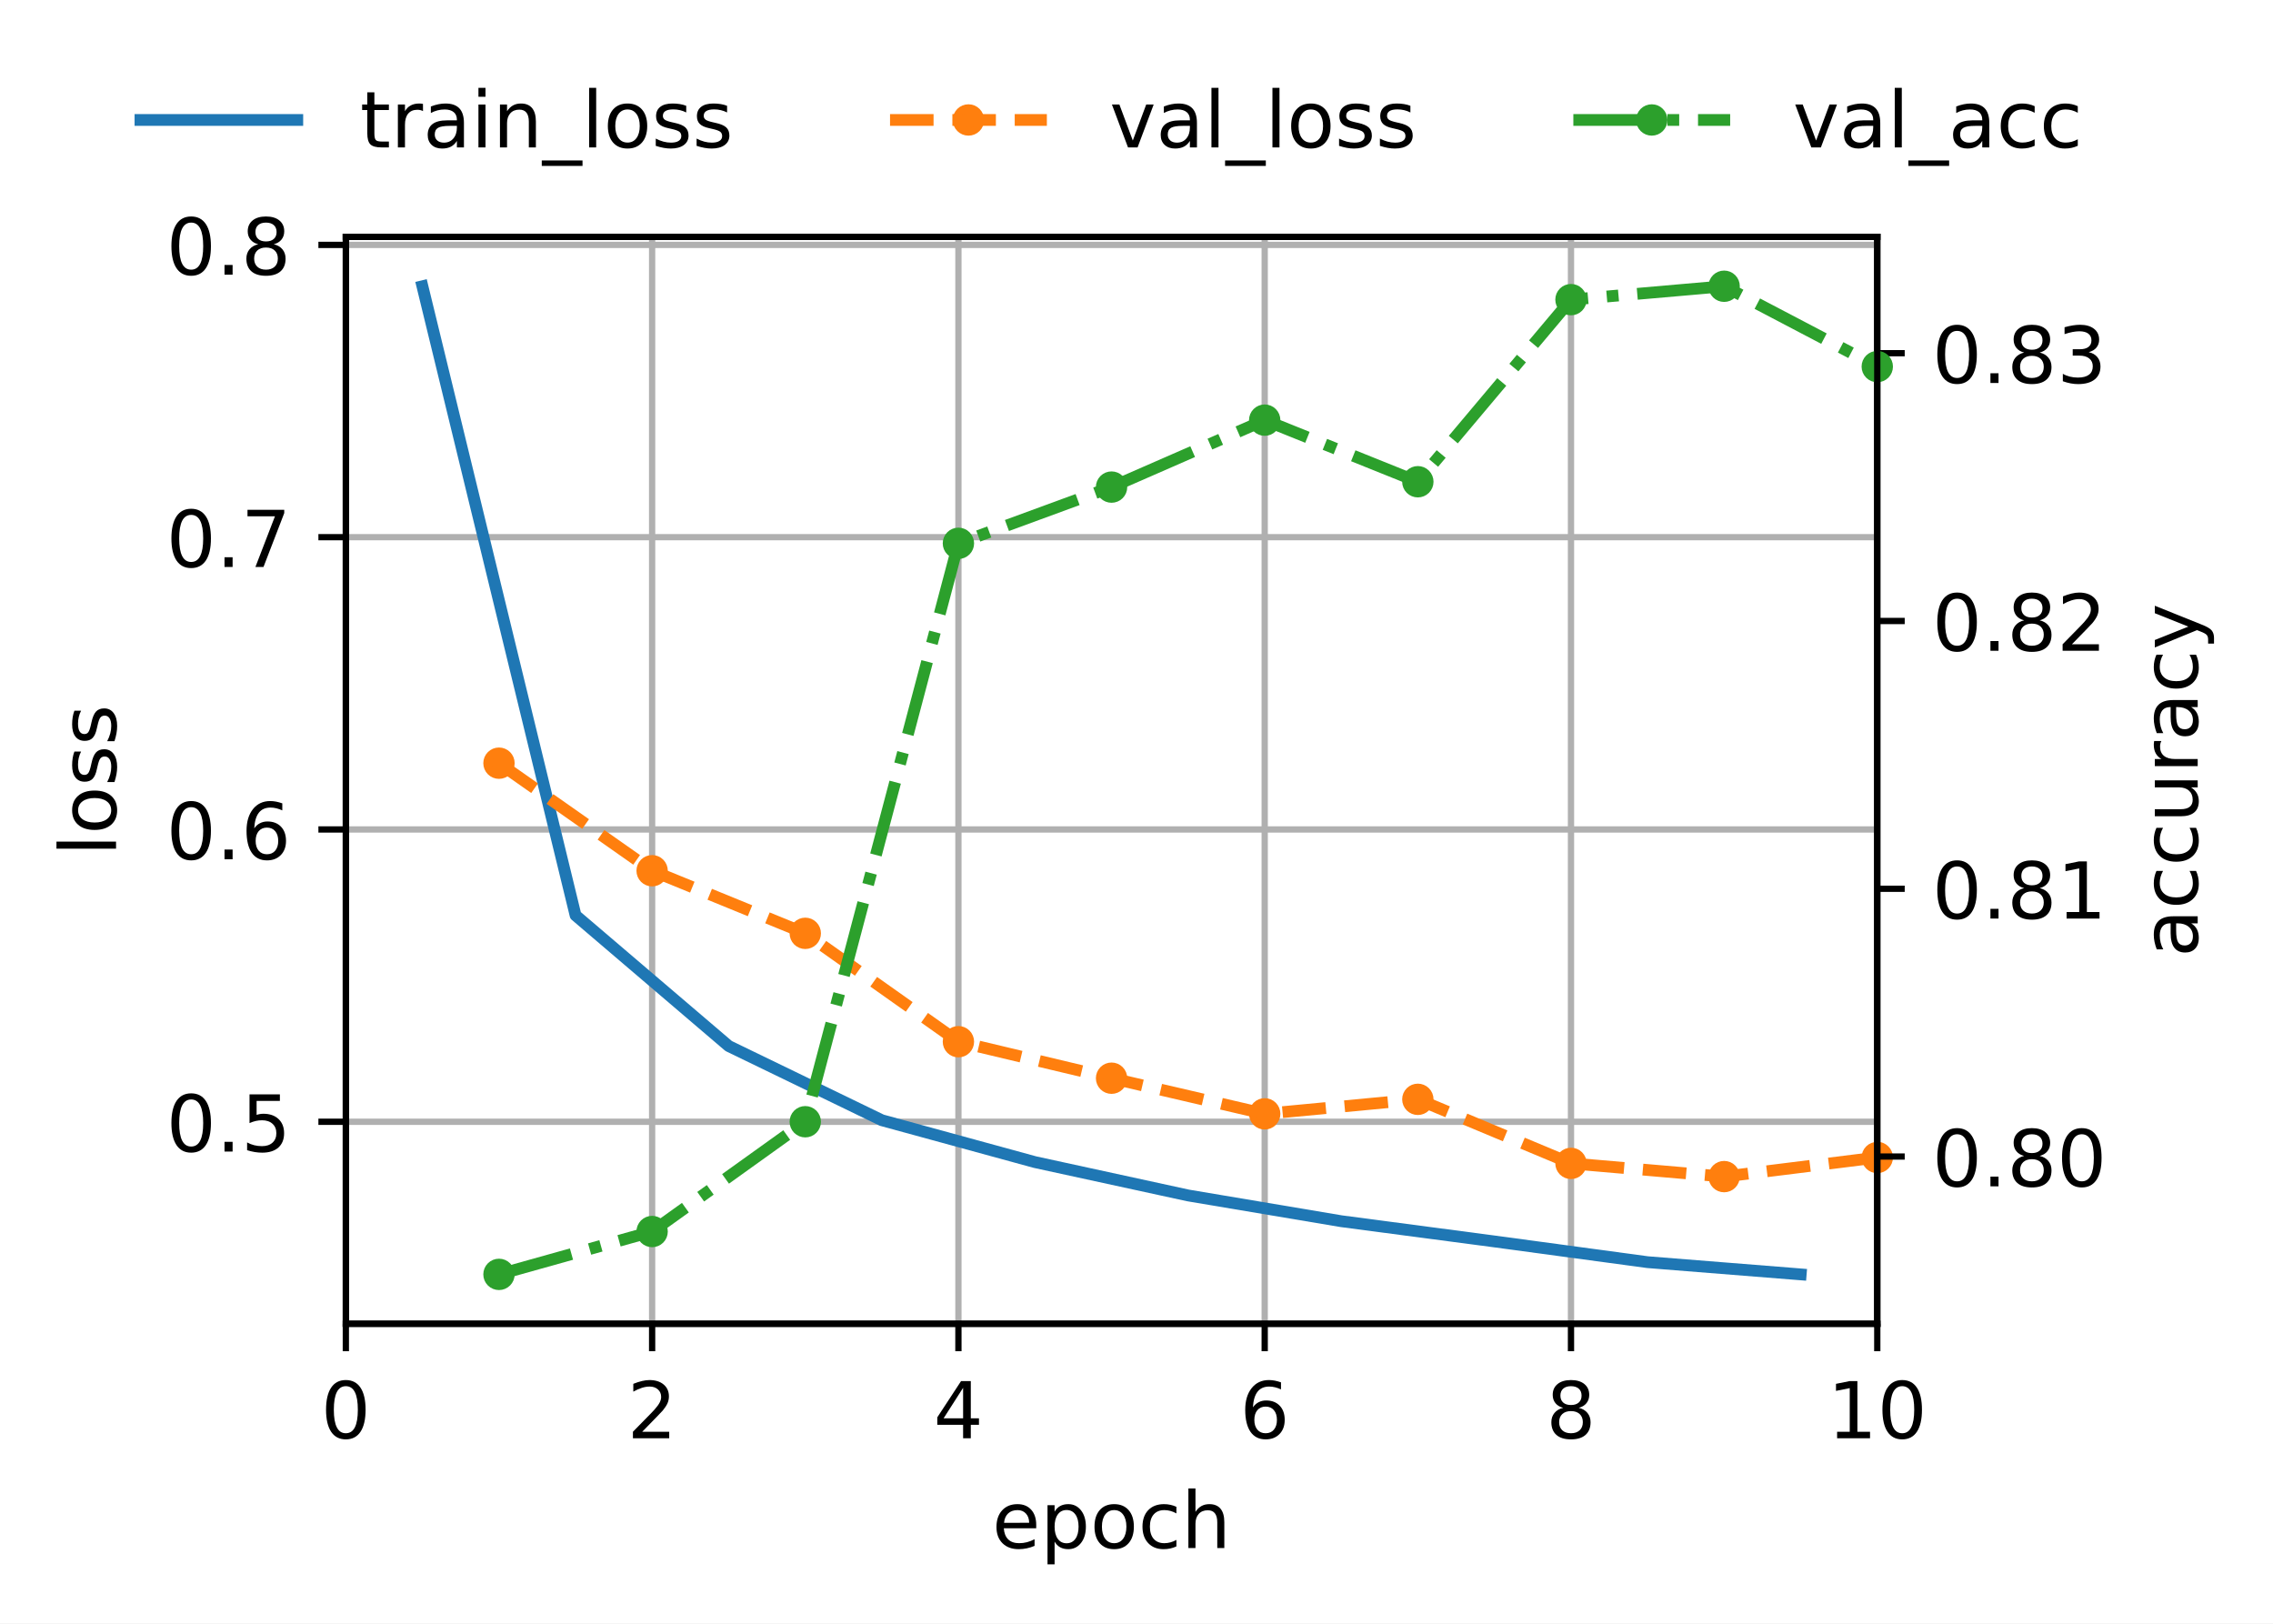
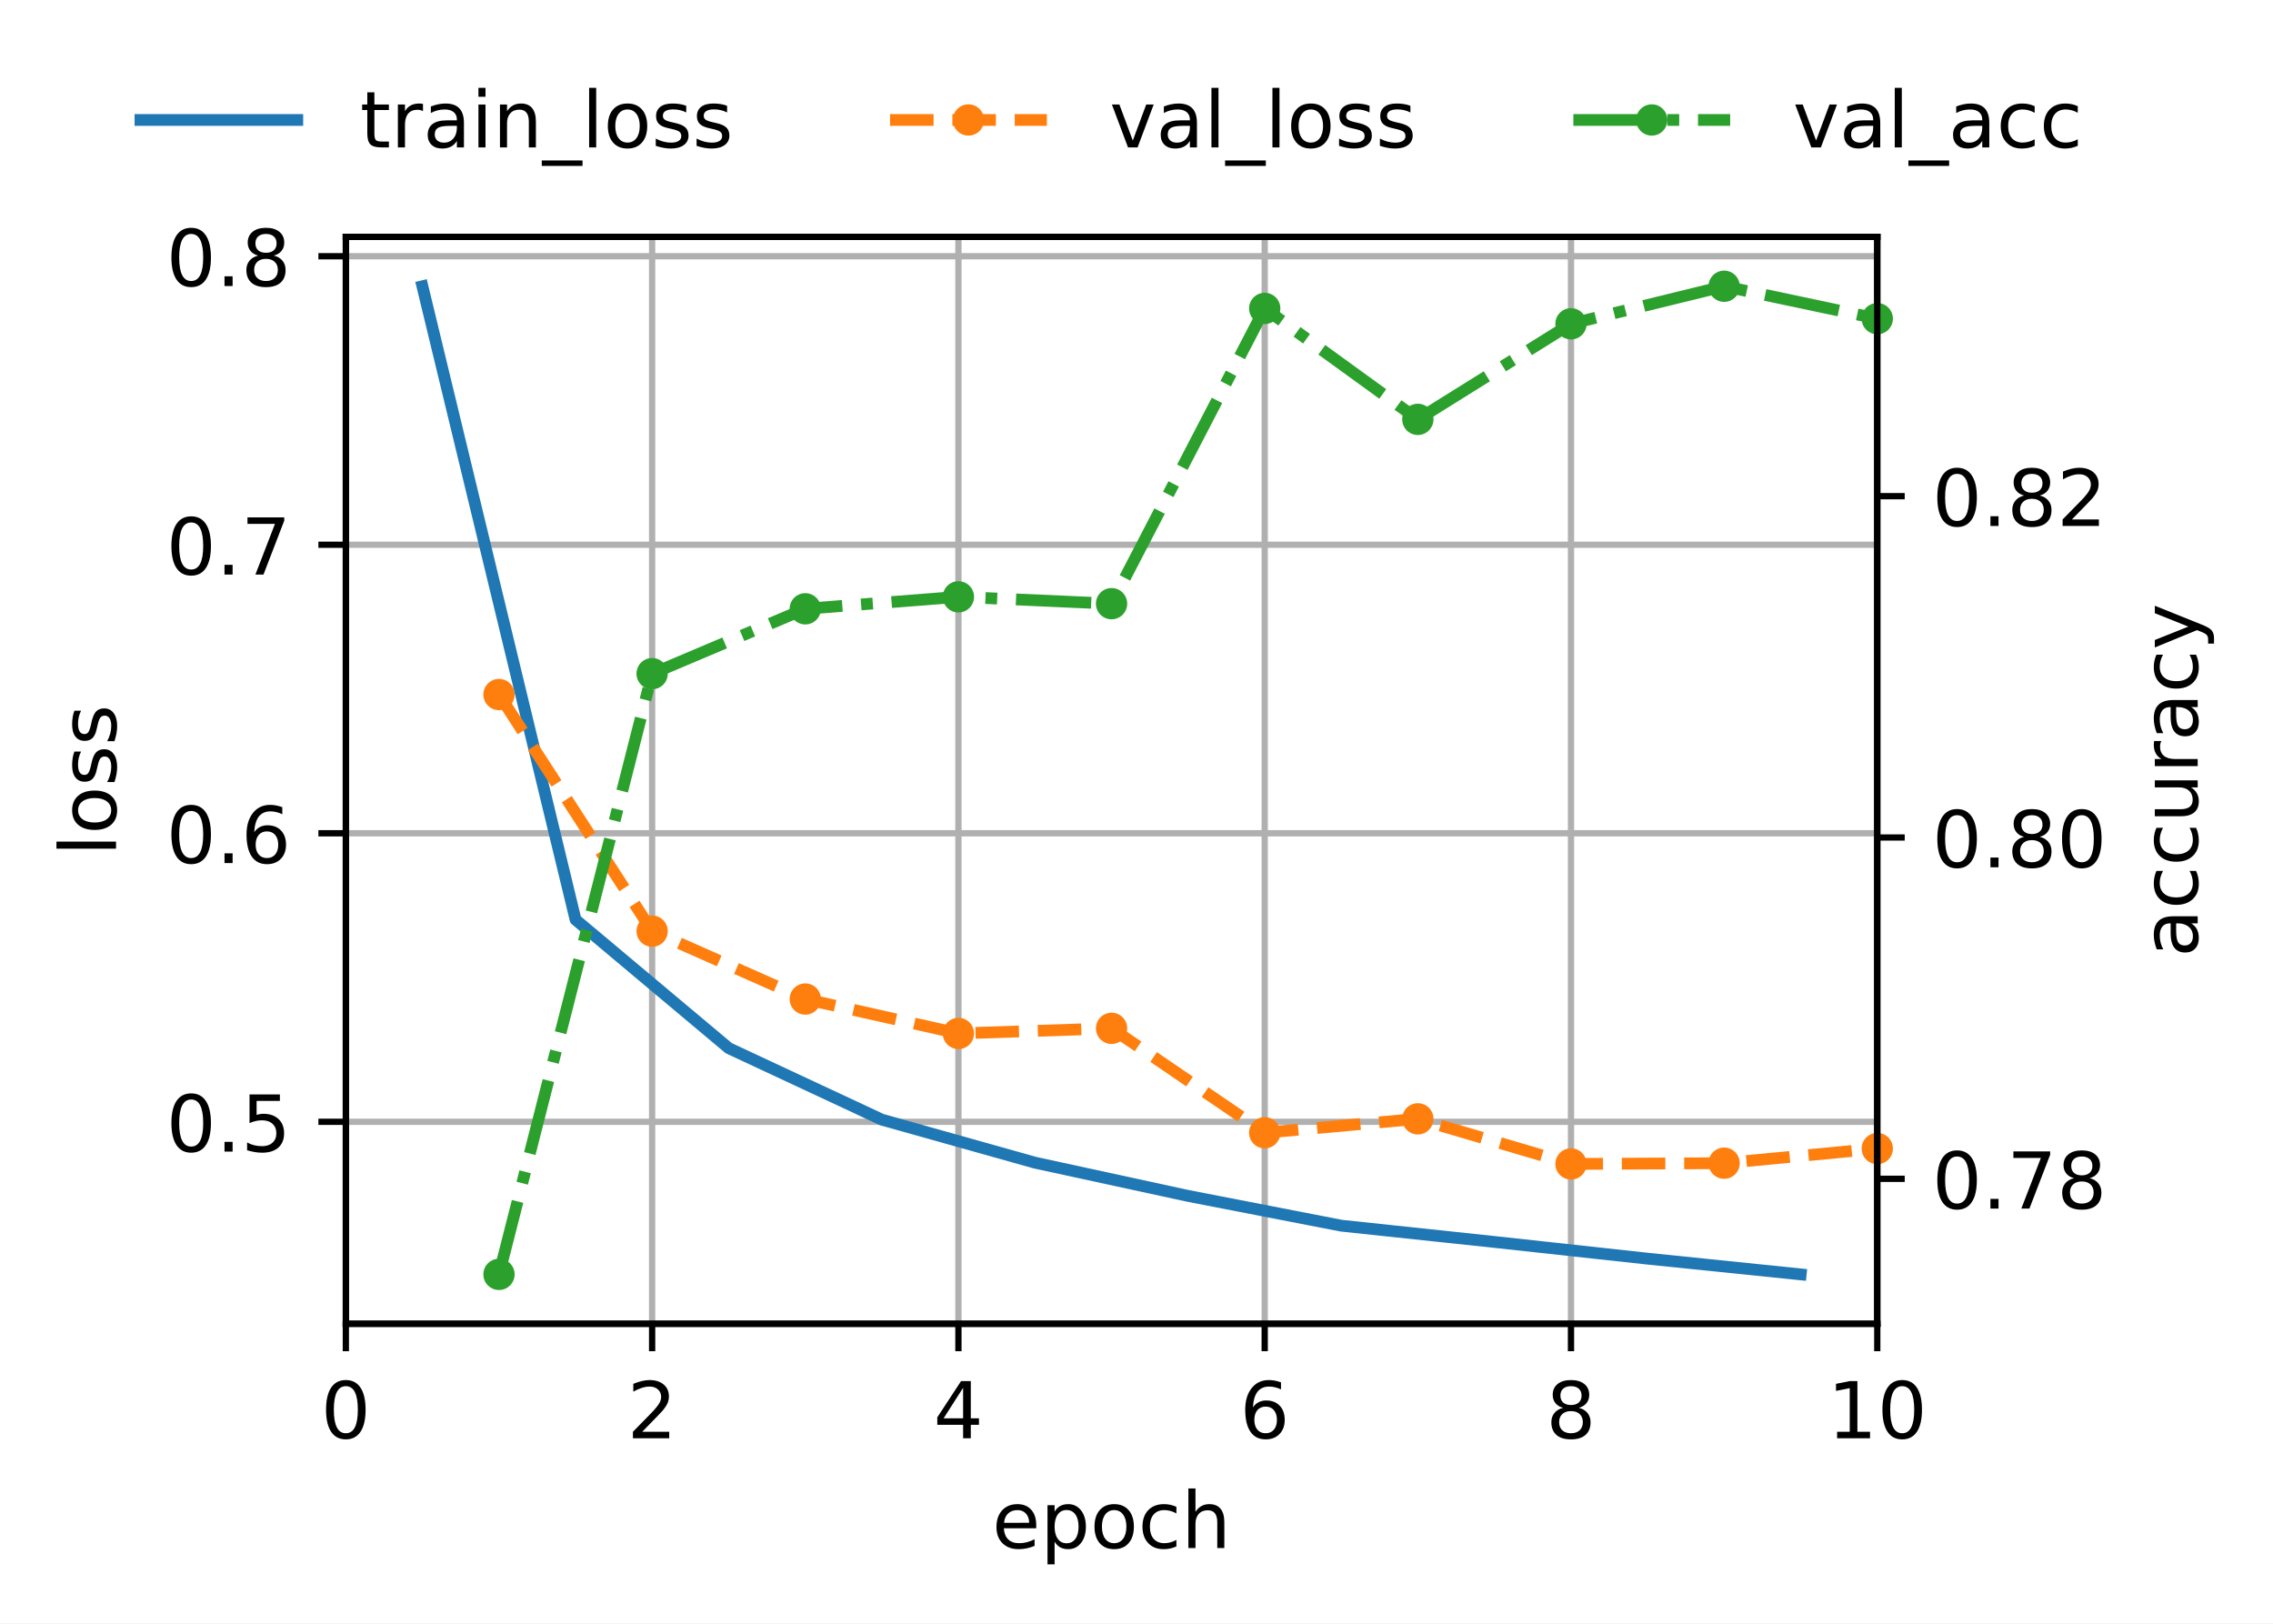
<svg xmlns="http://www.w3.org/2000/svg" xmlns:xlink="http://www.w3.org/1999/xlink" width="289.87pt" height="207.002pt" viewBox="0 0 289.87 207.002" version="1.1">
  <defs>
    <style type="text/css">*{stroke-linejoin: round; stroke-linecap: butt}</style>
  </defs>
  <g id="figure_1">
    <g id="patch_1">
      <path d="M -0 207.002  L 289.87 207.002  L 289.87 -0  L -0 -0  z " style="fill: #ffffff" />
    </g>
    <g id="axes_1">
      <g id="patch_2">
        <path d="M 44.104 168.801  L 239.404 168.801  L 239.404 30.201  L 44.104 30.201  z " style="fill: #ffffff" />
      </g>
      <g id="matplotlib.axis_1">
        <g id="xtick_1">
          <g id="line2d_1">
-             <path d="M 44.104 168.801  L 44.104 30.201  " clip-path="url(#pf3a819cc07)" style="fill: none; stroke: #b0b0b0; stroke-width: 0.8; stroke-linecap: square" />
+             <path d="M 44.104 168.801  L 44.104 30.201  " clip-path="url(#pb8201af1e1)" style="fill: none; stroke: #b0b0b0; stroke-width: 0.8; stroke-linecap: square" />
          </g>
          <g id="line2d_2">
            <defs>
-               <path id="maaee8223ba" d="M 0 0  L 0 3.5  " style="stroke: #000000; stroke-width: 0.8" />
-             </defs>
-             <g>
-               <use xlink:href="#maaee8223ba" x="44.104" y="168.801" style="stroke: #000000; stroke-width: 0.8" />
+               <path id="m9e148cdc08" d="M 0 0  L 0 3.5  " style="stroke: #000000; stroke-width: 0.8" />
+             </defs>
+             <g>
+               <use xlink:href="#m9e148cdc08" x="44.104" y="168.801" style="stroke: #000000; stroke-width: 0.8" />
            </g>
          </g>
          <g id="text_1">
            <g transform="translate(40.92266 183.3984) scale(0.1 -0.1)">
              <defs>
                <path id="DejaVuSans-13" d="M 2034 4250  Q 1547 4250 1301 3770  Q 1056 3291 1056 2328  Q 1056 1369 1301 889  Q 1547 409 2034 409  Q 2525 409 2770 889  Q 3016 1369 3016 2328  Q 3016 3291 2770 3770  Q 2525 4250 2034 4250  z M 2034 4750  Q 2819 4750 3233 4129  Q 3647 3509 3647 2328  Q 3647 1150 3233 529  Q 2819 -91 2034 -91  Q 1250 -91 836 529  Q 422 1150 422 2328  Q 422 3509 836 4129  Q 1250 4750 2034 4750  z " transform="scale(0.015625)" />
              </defs>
              <use xlink:href="#DejaVuSans-13" />
            </g>
          </g>
        </g>
        <g id="xtick_2">
          <g id="line2d_3">
-             <path d="M 83.164 168.801  L 83.164 30.201  " clip-path="url(#pf3a819cc07)" style="fill: none; stroke: #b0b0b0; stroke-width: 0.8; stroke-linecap: square" />
+             <path d="M 83.164 168.801  L 83.164 30.201  " clip-path="url(#pb8201af1e1)" style="fill: none; stroke: #b0b0b0; stroke-width: 0.8; stroke-linecap: square" />
          </g>
          <g id="line2d_4">
            <g>
-               <use xlink:href="#maaee8223ba" x="83.164" y="168.801" style="stroke: #000000; stroke-width: 0.8" />
+               <use xlink:href="#m9e148cdc08" x="83.164" y="168.801" style="stroke: #000000; stroke-width: 0.8" />
            </g>
          </g>
          <g id="text_2">
            <g transform="translate(79.98266 183.3984) scale(0.1 -0.1)">
              <defs>
                <path id="DejaVuSans-15" d="M 1228 531  L 3431 531  L 3431 0  L 469 0  L 469 531  Q 828 903 1448 1529  Q 2069 2156 2228 2338  Q 2531 2678 2651 2914  Q 2772 3150 2772 3378  Q 2772 3750 2511 3984  Q 2250 4219 1831 4219  Q 1534 4219 1204 4116  Q 875 4013 500 3803  L 500 4441  Q 881 4594 1212 4672  Q 1544 4750 1819 4750  Q 2544 4750 2975 4387  Q 3406 4025 3406 3419  Q 3406 3131 3298 2873  Q 3191 2616 2906 2266  Q 2828 2175 2409 1742  Q 1991 1309 1228 531  z " transform="scale(0.015625)" />
              </defs>
              <use xlink:href="#DejaVuSans-15" />
            </g>
          </g>
        </g>
        <g id="xtick_3">
          <g id="line2d_5">
-             <path d="M 122.224 168.801  L 122.224 30.201  " clip-path="url(#pf3a819cc07)" style="fill: none; stroke: #b0b0b0; stroke-width: 0.8; stroke-linecap: square" />
+             <path d="M 122.224 168.801  L 122.224 30.201  " clip-path="url(#pb8201af1e1)" style="fill: none; stroke: #b0b0b0; stroke-width: 0.8; stroke-linecap: square" />
          </g>
          <g id="line2d_6">
            <g>
-               <use xlink:href="#maaee8223ba" x="122.224" y="168.801" style="stroke: #000000; stroke-width: 0.8" />
+               <use xlink:href="#m9e148cdc08" x="122.224" y="168.801" style="stroke: #000000; stroke-width: 0.8" />
            </g>
          </g>
          <g id="text_3">
            <g transform="translate(119.0427 183.3984) scale(0.1 -0.1)">
              <defs>
                <path id="DejaVuSans-17" d="M 2419 4116  L 825 1625  L 2419 1625  L 2419 4116  z M 2253 4666  L 3047 4666  L 3047 1625  L 3713 1625  L 3713 1100  L 3047 1100  L 3047 0  L 2419 0  L 2419 1100  L 313 1100  L 313 1709  L 2253 4666  z " transform="scale(0.015625)" />
              </defs>
              <use xlink:href="#DejaVuSans-17" />
            </g>
          </g>
        </g>
        <g id="xtick_4">
          <g id="line2d_7">
-             <path d="M 161.284 168.801  L 161.284 30.201  " clip-path="url(#pf3a819cc07)" style="fill: none; stroke: #b0b0b0; stroke-width: 0.8; stroke-linecap: square" />
+             <path d="M 161.284 168.801  L 161.284 30.201  " clip-path="url(#pb8201af1e1)" style="fill: none; stroke: #b0b0b0; stroke-width: 0.8; stroke-linecap: square" />
          </g>
          <g id="line2d_8">
            <g>
-               <use xlink:href="#maaee8223ba" x="161.284" y="168.801" style="stroke: #000000; stroke-width: 0.8" />
+               <use xlink:href="#m9e148cdc08" x="161.284" y="168.801" style="stroke: #000000; stroke-width: 0.8" />
            </g>
          </g>
          <g id="text_4">
            <g transform="translate(158.1027 183.3984) scale(0.1 -0.1)">
              <defs>
                <path id="DejaVuSans-19" d="M 2113 2584  Q 1688 2584 1439 2293  Q 1191 2003 1191 1497  Q 1191 994 1439 701  Q 1688 409 2113 409  Q 2538 409 2786 701  Q 3034 994 3034 1497  Q 3034 2003 2786 2293  Q 2538 2584 2113 2584  z M 3366 4563  L 3366 3988  Q 3128 4100 2886 4159  Q 2644 4219 2406 4219  Q 1781 4219 1451 3797  Q 1122 3375 1075 2522  Q 1259 2794 1537 2939  Q 1816 3084 2150 3084  Q 2853 3084 3261 2657  Q 3669 2231 3669 1497  Q 3669 778 3244 343  Q 2819 -91 2113 -91  Q 1303 -91 875 529  Q 447 1150 447 2328  Q 447 3434 972 4092  Q 1497 4750 2381 4750  Q 2619 4750 2861 4703  Q 3103 4656 3366 4563  z " transform="scale(0.015625)" />
              </defs>
              <use xlink:href="#DejaVuSans-19" />
            </g>
          </g>
        </g>
        <g id="xtick_5">
          <g id="line2d_9">
-             <path d="M 200.344 168.801  L 200.344 30.201  " clip-path="url(#pf3a819cc07)" style="fill: none; stroke: #b0b0b0; stroke-width: 0.8; stroke-linecap: square" />
+             <path d="M 200.344 168.801  L 200.344 30.201  " clip-path="url(#pb8201af1e1)" style="fill: none; stroke: #b0b0b0; stroke-width: 0.8; stroke-linecap: square" />
          </g>
          <g id="line2d_10">
            <g>
-               <use xlink:href="#maaee8223ba" x="200.344" y="168.801" style="stroke: #000000; stroke-width: 0.8" />
+               <use xlink:href="#m9e148cdc08" x="200.344" y="168.801" style="stroke: #000000; stroke-width: 0.8" />
            </g>
          </g>
          <g id="text_5">
            <g transform="translate(197.1627 183.3984) scale(0.1 -0.1)">
              <defs>
                <path id="DejaVuSans-1b" d="M 2034 2216  Q 1584 2216 1326 1975  Q 1069 1734 1069 1313  Q 1069 891 1326 650  Q 1584 409 2034 409  Q 2484 409 2743 651  Q 3003 894 3003 1313  Q 3003 1734 2745 1975  Q 2488 2216 2034 2216  z M 1403 2484  Q 997 2584 770 2862  Q 544 3141 544 3541  Q 544 4100 942 4425  Q 1341 4750 2034 4750  Q 2731 4750 3128 4425  Q 3525 4100 3525 3541  Q 3525 3141 3298 2862  Q 3072 2584 2669 2484  Q 3125 2378 3379 2068  Q 3634 1759 3634 1313  Q 3634 634 3220 271  Q 2806 -91 2034 -91  Q 1263 -91 848 271  Q 434 634 434 1313  Q 434 1759 690 2068  Q 947 2378 1403 2484  z M 1172 3481  Q 1172 3119 1398 2916  Q 1625 2713 2034 2713  Q 2441 2713 2670 2916  Q 2900 3119 2900 3481  Q 2900 3844 2670 4047  Q 2441 4250 2034 4250  Q 1625 4250 1398 4047  Q 1172 3844 1172 3481  z " transform="scale(0.015625)" />
              </defs>
              <use xlink:href="#DejaVuSans-1b" />
            </g>
          </g>
        </g>
        <g id="xtick_6">
          <g id="line2d_11">
-             <path d="M 239.404 168.801  L 239.404 30.201  " clip-path="url(#pf3a819cc07)" style="fill: none; stroke: #b0b0b0; stroke-width: 0.8; stroke-linecap: square" />
+             <path d="M 239.404 168.801  L 239.404 30.201  " clip-path="url(#pb8201af1e1)" style="fill: none; stroke: #b0b0b0; stroke-width: 0.8; stroke-linecap: square" />
          </g>
          <g id="line2d_12">
            <g>
-               <use xlink:href="#maaee8223ba" x="239.404" y="168.801" style="stroke: #000000; stroke-width: 0.8" />
+               <use xlink:href="#m9e148cdc08" x="239.404" y="168.801" style="stroke: #000000; stroke-width: 0.8" />
            </g>
          </g>
          <g id="text_6">
            <g transform="translate(233.0414 183.3984) scale(0.1 -0.1)">
              <defs>
                <path id="DejaVuSans-14" d="M 794 531  L 1825 531  L 1825 4091  L 703 3866  L 703 4441  L 1819 4666  L 2450 4666  L 2450 531  L 3481 531  L 3481 0  L 794 0  L 794 531  z " transform="scale(0.015625)" />
              </defs>
              <use xlink:href="#DejaVuSans-14" />
              <use xlink:href="#DejaVuSans-13" transform="translate(63.625 0)" />
            </g>
          </g>
        </g>
        <g id="text_7">
          <g transform="translate(126.5258 197.3992) scale(0.1 -0.1)">
            <defs>
              <path id="DejaVuSans-48" d="M 3597 1894  L 3597 1613  L 953 1613  Q 991 1019 1311 708  Q 1631 397 2203 397  Q 2534 397 2845 478  Q 3156 559 3463 722  L 3463 178  Q 3153 47 2828 -22  Q 2503 -91 2169 -91  Q 1331 -91 842 396  Q 353 884 353 1716  Q 353 2575 817 3079  Q 1281 3584 2069 3584  Q 2775 3584 3186 3129  Q 3597 2675 3597 1894  z M 3022 2063  Q 3016 2534 2758 2815  Q 2500 3097 2075 3097  Q 1594 3097 1305 2825  Q 1016 2553 972 2059  L 3022 2063  z " transform="scale(0.015625)" />
              <path id="DejaVuSans-53" d="M 1159 525  L 1159 -1331  L 581 -1331  L 581 3500  L 1159 3500  L 1159 2969  Q 1341 3281 1617 3432  Q 1894 3584 2278 3584  Q 2916 3584 3314 3078  Q 3713 2572 3713 1747  Q 3713 922 3314 415  Q 2916 -91 2278 -91  Q 1894 -91 1617 61  Q 1341 213 1159 525  z M 3116 1747  Q 3116 2381 2855 2742  Q 2594 3103 2138 3103  Q 1681 3103 1420 2742  Q 1159 2381 1159 1747  Q 1159 1113 1420 752  Q 1681 391 2138 391  Q 2594 391 2855 752  Q 3116 1113 3116 1747  z " transform="scale(0.015625)" />
              <path id="DejaVuSans-52" d="M 1959 3097  Q 1497 3097 1228 2736  Q 959 2375 959 1747  Q 959 1119 1226 758  Q 1494 397 1959 397  Q 2419 397 2687 759  Q 2956 1122 2956 1747  Q 2956 2369 2687 2733  Q 2419 3097 1959 3097  z M 1959 3584  Q 2709 3584 3137 3096  Q 3566 2609 3566 1747  Q 3566 888 3137 398  Q 2709 -91 1959 -91  Q 1206 -91 779 398  Q 353 888 353 1747  Q 353 2609 779 3096  Q 1206 3584 1959 3584  z " transform="scale(0.015625)" />
              <path id="DejaVuSans-46" d="M 3122 3366  L 3122 2828  Q 2878 2963 2633 3030  Q 2388 3097 2138 3097  Q 1578 3097 1268 2742  Q 959 2388 959 1747  Q 959 1106 1268 751  Q 1578 397 2138 397  Q 2388 397 2633 464  Q 2878 531 3122 666  L 3122 134  Q 2881 22 2623 -34  Q 2366 -91 2075 -91  Q 1284 -91 818 406  Q 353 903 353 1747  Q 353 2603 823 3093  Q 1294 3584 2113 3584  Q 2378 3584 2631 3529  Q 2884 3475 3122 3366  z " transform="scale(0.015625)" />
              <path id="DejaVuSans-4b" d="M 3513 2113  L 3513 0  L 2938 0  L 2938 2094  Q 2938 2591 2744 2837  Q 2550 3084 2163 3084  Q 1697 3084 1428 2787  Q 1159 2491 1159 1978  L 1159 0  L 581 0  L 581 4863  L 1159 4863  L 1159 2956  Q 1366 3272 1645 3428  Q 1925 3584 2291 3584  Q 2894 3584 3203 3211  Q 3513 2838 3513 2113  z " transform="scale(0.015625)" />
            </defs>
            <use xlink:href="#DejaVuSans-48" />
            <use xlink:href="#DejaVuSans-53" transform="translate(61.53125 0)" />
            <use xlink:href="#DejaVuSans-52" transform="translate(125.0156 0)" />
            <use xlink:href="#DejaVuSans-46" transform="translate(186.2031 0)" />
            <use xlink:href="#DejaVuSans-4b" transform="translate(241.1875 0)" />
          </g>
        </g>
      </g>
      <g id="matplotlib.axis_2">
        <g id="ytick_1">
          <g id="line2d_13">
-             <path d="M 44.104 143.04  L 239.404 143.04  " clip-path="url(#pf3a819cc07)" style="fill: none; stroke: #b0b0b0; stroke-width: 0.8; stroke-linecap: square" />
+             <path d="M 44.104 143.044  L 239.404 143.044  " clip-path="url(#pb8201af1e1)" style="fill: none; stroke: #b0b0b0; stroke-width: 0.8; stroke-linecap: square" />
          </g>
          <g id="line2d_14">
            <defs>
-               <path id="mc13f4d7df1" d="M 0 0  L -3.5 0  " style="stroke: #000000; stroke-width: 0.8" />
-             </defs>
-             <g>
-               <use xlink:href="#mc13f4d7df1" x="44.104" y="143.04" style="stroke: #000000; stroke-width: 0.8" />
+               <path id="me7943e1c76" d="M 0 0  L -3.5 0  " style="stroke: #000000; stroke-width: 0.8" />
+             </defs>
+             <g>
+               <use xlink:href="#me7943e1c76" x="44.104" y="143.044" style="stroke: #000000; stroke-width: 0.8" />
            </g>
          </g>
          <g id="text_8">
-             <g transform="translate(21.20078 146.8393) scale(0.1 -0.1)">
+             <g transform="translate(21.20078 146.8432) scale(0.1 -0.1)">
              <defs>
                <path id="DejaVuSans-11" d="M 684 794  L 1344 794  L 1344 0  L 684 0  L 684 794  z " transform="scale(0.015625)" />
                <path id="DejaVuSans-18" d="M 691 4666  L 3169 4666  L 3169 4134  L 1269 4134  L 1269 2991  Q 1406 3038 1543 3061  Q 1681 3084 1819 3084  Q 2600 3084 3056 2656  Q 3513 2228 3513 1497  Q 3513 744 3044 326  Q 2575 -91 1722 -91  Q 1428 -91 1123 -41  Q 819 9 494 109  L 494 744  Q 775 591 1075 516  Q 1375 441 1709 441  Q 2250 441 2565 725  Q 2881 1009 2881 1497  Q 2881 1984 2565 2268  Q 2250 2553 1709 2553  Q 1456 2553 1204 2497  Q 953 2441 691 2322  L 691 4666  z " transform="scale(0.015625)" />
              </defs>
              <use xlink:href="#DejaVuSans-13" />
              <use xlink:href="#DejaVuSans-11" transform="translate(63.625 0)" />
              <use xlink:href="#DejaVuSans-18" transform="translate(95.40625 0)" />
            </g>
          </g>
        </g>
        <g id="ytick_2">
          <g id="line2d_15">
-             <path d="M 44.104 105.769  L 239.404 105.769  " clip-path="url(#pf3a819cc07)" style="fill: none; stroke: #b0b0b0; stroke-width: 0.8; stroke-linecap: square" />
+             <path d="M 44.104 106.254  L 239.404 106.254  " clip-path="url(#pb8201af1e1)" style="fill: none; stroke: #b0b0b0; stroke-width: 0.8; stroke-linecap: square" />
          </g>
          <g id="line2d_16">
            <g>
-               <use xlink:href="#mc13f4d7df1" x="44.104" y="105.769" style="stroke: #000000; stroke-width: 0.8" />
+               <use xlink:href="#me7943e1c76" x="44.104" y="106.254" style="stroke: #000000; stroke-width: 0.8" />
            </g>
          </g>
          <g id="text_9">
-             <g transform="translate(21.20078 109.5681) scale(0.1 -0.1)">
+             <g transform="translate(21.20078 110.0527) scale(0.1 -0.1)">
              <use xlink:href="#DejaVuSans-13" />
              <use xlink:href="#DejaVuSans-11" transform="translate(63.625 0)" />
              <use xlink:href="#DejaVuSans-19" transform="translate(95.40625 0)" />
            </g>
          </g>
        </g>
        <g id="ytick_3">
          <g id="line2d_17">
-             <path d="M 44.104 68.498  L 239.404 68.498  " clip-path="url(#pf3a819cc07)" style="fill: none; stroke: #b0b0b0; stroke-width: 0.8; stroke-linecap: square" />
+             <path d="M 44.104 69.463  L 239.404 69.463  " clip-path="url(#pb8201af1e1)" style="fill: none; stroke: #b0b0b0; stroke-width: 0.8; stroke-linecap: square" />
          </g>
          <g id="line2d_18">
            <g>
-               <use xlink:href="#mc13f4d7df1" x="44.104" y="68.498" style="stroke: #000000; stroke-width: 0.8" />
+               <use xlink:href="#me7943e1c76" x="44.104" y="69.463" style="stroke: #000000; stroke-width: 0.8" />
            </g>
          </g>
          <g id="text_10">
-             <g transform="translate(21.20078 72.29691) scale(0.1 -0.1)">
+             <g transform="translate(21.20078 73.26229) scale(0.1 -0.1)">
              <defs>
                <path id="DejaVuSans-1a" d="M 525 4666  L 3525 4666  L 3525 4397  L 1831 0  L 1172 0  L 2766 4134  L 525 4134  L 525 4666  z " transform="scale(0.015625)" />
              </defs>
              <use xlink:href="#DejaVuSans-13" />
              <use xlink:href="#DejaVuSans-11" transform="translate(63.625 0)" />
              <use xlink:href="#DejaVuSans-1a" transform="translate(95.40625 0)" />
            </g>
          </g>
        </g>
        <g id="ytick_4">
          <g id="line2d_19">
-             <path d="M 44.104 31.227  L 239.404 31.227  " clip-path="url(#pf3a819cc07)" style="fill: none; stroke: #b0b0b0; stroke-width: 0.8; stroke-linecap: square" />
+             <path d="M 44.104 32.673  L 239.404 32.673  " clip-path="url(#pb8201af1e1)" style="fill: none; stroke: #b0b0b0; stroke-width: 0.8; stroke-linecap: square" />
          </g>
          <g id="line2d_20">
            <g>
-               <use xlink:href="#mc13f4d7df1" x="44.104" y="31.227" style="stroke: #000000; stroke-width: 0.8" />
+               <use xlink:href="#me7943e1c76" x="44.104" y="32.673" style="stroke: #000000; stroke-width: 0.8" />
            </g>
          </g>
          <g id="text_11">
-             <g transform="translate(21.20078 35.02571) scale(0.1 -0.1)">
+             <g transform="translate(21.20078 36.47185) scale(0.1 -0.1)">
              <use xlink:href="#DejaVuSans-13" />
              <use xlink:href="#DejaVuSans-11" transform="translate(63.625 0)" />
              <use xlink:href="#DejaVuSans-1b" transform="translate(95.40625 0)" />
            </g>
          </g>
        </g>
        <g id="text_12">
          <g transform="translate(14.79844 109.1586) rotate(-90) scale(0.1 -0.1)">
            <defs>
              <path id="DejaVuSans-4f" d="M 603 4863  L 1178 4863  L 1178 0  L 603 0  L 603 4863  z " transform="scale(0.015625)" />
              <path id="DejaVuSans-56" d="M 2834 3397  L 2834 2853  Q 2591 2978 2328 3040  Q 2066 3103 1784 3103  Q 1356 3103 1142 2972  Q 928 2841 928 2578  Q 928 2378 1081 2264  Q 1234 2150 1697 2047  L 1894 2003  Q 2506 1872 2764 1633  Q 3022 1394 3022 966  Q 3022 478 2636 193  Q 2250 -91 1575 -91  Q 1294 -91 989 -36  Q 684 19 347 128  L 347 722  Q 666 556 975 473  Q 1284 391 1588 391  Q 1994 391 2212 530  Q 2431 669 2431 922  Q 2431 1156 2273 1281  Q 2116 1406 1581 1522  L 1381 1569  Q 847 1681 609 1914  Q 372 2147 372 2553  Q 372 3047 722 3315  Q 1072 3584 1716 3584  Q 2034 3584 2315 3537  Q 2597 3491 2834 3397  z " transform="scale(0.015625)" />
            </defs>
            <use xlink:href="#DejaVuSans-4f" />
            <use xlink:href="#DejaVuSans-52" transform="translate(27.78125 0)" />
            <use xlink:href="#DejaVuSans-56" transform="translate(88.96875 0)" />
            <use xlink:href="#DejaVuSans-56" transform="translate(141.0625 0)" />
          </g>
        </g>
      </g>
      <g id="line2d_21">
-         <path d="M 53.869 36.501  L 73.399 116.72  L 92.929 133.386  L 112.459 142.845  L 131.989 148.187  L 151.519 152.437  L 171.049 155.722  L 190.579 158.301  L 210.109 160.944  L 229.639 162.501  " clip-path="url(#pf3a819cc07)" style="fill: none; stroke: #1f77b4; stroke-width: 1.5; stroke-linecap: square" />
+         <path d="M 53.869 36.501  L 73.399 117.271  L 92.929 133.653  L 112.459 142.774  L 131.989 148.258  L 151.519 152.498  L 171.049 156.291  L 190.579 158.367  L 210.109 160.497  L 229.639 162.501  " clip-path="url(#pb8201af1e1)" style="fill: none; stroke: #1f77b4; stroke-width: 1.5; stroke-linecap: square" />
      </g>
      <g id="line2d_22">
-         <path d="M 63.634 97.317  L 83.164 111.031  L 102.694 119.013  L 122.224 132.832  L 141.754 137.486  L 161.284 142.031  L 180.814 140.18  L 200.344 148.349  L 219.874 150.034  L 239.404 147.596  " style="fill: none; stroke-dasharray: 5.55,2.4; stroke-dashoffset: 0; stroke: #ff7f0e; stroke-width: 1.5" />
+         <path d="M 63.634 88.564  L 83.164 118.735  L 102.694 127.392  L 122.224 131.78  L 141.754 131.128  L 161.284 144.442  L 180.814 142.668  L 200.344 148.419  L 219.874 148.323  L 239.404 146.458  " style="fill: none; stroke-dasharray: 5.55,2.4; stroke-dashoffset: 0; stroke: #ff7f0e; stroke-width: 1.5" />
        <defs>
-           <path id="me6a05c821a" d="M 0 1.5  C 0.398 1.5 0.779 1.342 1.061 1.061  C 1.342 0.779 1.5 0.398 1.5 0  C 1.5 -0.398 1.342 -0.779 1.061 -1.061  C 0.779 -1.342 0.398 -1.5 0 -1.5  C -0.398 -1.5 -0.779 -1.342 -1.061 -1.061  C -1.342 -0.779 -1.5 -0.398 -1.5 0  C -1.5 0.398 -1.342 0.779 -1.061 1.061  C -0.779 1.342 -0.398 1.5 0 1.5  z " style="stroke: #ff7f0e" />
+           <path id="mc5874d8ecb" d="M 0 1.5  C 0.398 1.5 0.779 1.342 1.061 1.061  C 1.342 0.779 1.5 0.398 1.5 0  C 1.5 -0.398 1.342 -0.779 1.061 -1.061  C 0.779 -1.342 0.398 -1.5 0 -1.5  C -0.398 -1.5 -0.779 -1.342 -1.061 -1.061  C -1.342 -0.779 -1.5 -0.398 -1.5 0  C -1.5 0.398 -1.342 0.779 -1.061 1.061  C -0.779 1.342 -0.398 1.5 0 1.5  z " style="stroke: #ff7f0e" />
        </defs>
        <g>
-           <use xlink:href="#me6a05c821a" x="63.634" y="97.317" style="fill: #ff7f0e; stroke: #ff7f0e" />
-           <use xlink:href="#me6a05c821a" x="83.164" y="111.031" style="fill: #ff7f0e; stroke: #ff7f0e" />
-           <use xlink:href="#me6a05c821a" x="102.694" y="119.013" style="fill: #ff7f0e; stroke: #ff7f0e" />
-           <use xlink:href="#me6a05c821a" x="122.224" y="132.832" style="fill: #ff7f0e; stroke: #ff7f0e" />
-           <use xlink:href="#me6a05c821a" x="141.754" y="137.486" style="fill: #ff7f0e; stroke: #ff7f0e" />
-           <use xlink:href="#me6a05c821a" x="161.284" y="142.031" style="fill: #ff7f0e; stroke: #ff7f0e" />
-           <use xlink:href="#me6a05c821a" x="180.814" y="140.18" style="fill: #ff7f0e; stroke: #ff7f0e" />
-           <use xlink:href="#me6a05c821a" x="200.344" y="148.349" style="fill: #ff7f0e; stroke: #ff7f0e" />
-           <use xlink:href="#me6a05c821a" x="219.874" y="150.034" style="fill: #ff7f0e; stroke: #ff7f0e" />
-           <use xlink:href="#me6a05c821a" x="239.404" y="147.596" style="fill: #ff7f0e; stroke: #ff7f0e" />
+           <use xlink:href="#mc5874d8ecb" x="63.634" y="88.564" style="fill: #ff7f0e; stroke: #ff7f0e" />
+           <use xlink:href="#mc5874d8ecb" x="83.164" y="118.735" style="fill: #ff7f0e; stroke: #ff7f0e" />
+           <use xlink:href="#mc5874d8ecb" x="102.694" y="127.392" style="fill: #ff7f0e; stroke: #ff7f0e" />
+           <use xlink:href="#mc5874d8ecb" x="122.224" y="131.78" style="fill: #ff7f0e; stroke: #ff7f0e" />
+           <use xlink:href="#mc5874d8ecb" x="141.754" y="131.128" style="fill: #ff7f0e; stroke: #ff7f0e" />
+           <use xlink:href="#mc5874d8ecb" x="161.284" y="144.442" style="fill: #ff7f0e; stroke: #ff7f0e" />
+           <use xlink:href="#mc5874d8ecb" x="180.814" y="142.668" style="fill: #ff7f0e; stroke: #ff7f0e" />
+           <use xlink:href="#mc5874d8ecb" x="200.344" y="148.419" style="fill: #ff7f0e; stroke: #ff7f0e" />
+           <use xlink:href="#mc5874d8ecb" x="219.874" y="148.323" style="fill: #ff7f0e; stroke: #ff7f0e" />
+           <use xlink:href="#mc5874d8ecb" x="239.404" y="146.458" style="fill: #ff7f0e; stroke: #ff7f0e" />
        </g>
      </g>
      <g id="patch_3">
        <path d="M 44.104 168.801  L 44.104 30.201  " style="fill: none; stroke: #000000; stroke-width: 0.8; stroke-linejoin: miter; stroke-linecap: square" />
      </g>
      <g id="patch_4">
        <path d="M 239.404 168.801  L 239.404 30.201  " style="fill: none; stroke: #000000; stroke-width: 0.8; stroke-linejoin: miter; stroke-linecap: square" />
      </g>
      <g id="patch_5">
        <path d="M 44.104 168.801  L 239.404 168.801  " style="fill: none; stroke: #000000; stroke-width: 0.8; stroke-linejoin: miter; stroke-linecap: square" />
      </g>
      <g id="patch_6">
        <path d="M 44.104 30.201  L 239.404 30.201  " style="fill: none; stroke: #000000; stroke-width: 0.8; stroke-linejoin: miter; stroke-linecap: square" />
      </g>
      <g id="legend_1">
        <g id="line2d_23">
          <path d="M 17.913 15.298  L 27.913 15.298  L 37.913 15.298  " style="fill: none; stroke: #1f77b4; stroke-width: 1.5; stroke-linecap: square" />
        </g>
        <g id="text_13">
          <g transform="translate(45.91328 18.79844) scale(0.1 -0.1)">
            <defs>
              <path id="DejaVuSans-57" d="M 1172 4494  L 1172 3500  L 2356 3500  L 2356 3053  L 1172 3053  L 1172 1153  Q 1172 725 1289 603  Q 1406 481 1766 481  L 2356 481  L 2356 0  L 1766 0  Q 1100 0 847 248  Q 594 497 594 1153  L 594 3053  L 172 3053  L 172 3500  L 594 3500  L 594 4494  L 1172 4494  z " transform="scale(0.015625)" />
              <path id="DejaVuSans-55" d="M 2631 2963  Q 2534 3019 2420 3045  Q 2306 3072 2169 3072  Q 1681 3072 1420 2755  Q 1159 2438 1159 1844  L 1159 0  L 581 0  L 581 3500  L 1159 3500  L 1159 2956  Q 1341 3275 1631 3429  Q 1922 3584 2338 3584  Q 2397 3584 2469 3576  Q 2541 3569 2628 3553  L 2631 2963  z " transform="scale(0.015625)" />
              <path id="DejaVuSans-44" d="M 2194 1759  Q 1497 1759 1228 1600  Q 959 1441 959 1056  Q 959 750 1161 570  Q 1363 391 1709 391  Q 2188 391 2477 730  Q 2766 1069 2766 1631  L 2766 1759  L 2194 1759  z M 3341 1997  L 3341 0  L 2766 0  L 2766 531  Q 2569 213 2275 61  Q 1981 -91 1556 -91  Q 1019 -91 701 211  Q 384 513 384 1019  Q 384 1609 779 1909  Q 1175 2209 1959 2209  L 2766 2209  L 2766 2266  Q 2766 2663 2505 2880  Q 2244 3097 1772 3097  Q 1472 3097 1187 3025  Q 903 2953 641 2809  L 641 3341  Q 956 3463 1253 3523  Q 1550 3584 1831 3584  Q 2591 3584 2966 3190  Q 3341 2797 3341 1997  z " transform="scale(0.015625)" />
              <path id="DejaVuSans-4c" d="M 603 3500  L 1178 3500  L 1178 0  L 603 0  L 603 3500  z M 603 4863  L 1178 4863  L 1178 4134  L 603 4134  L 603 4863  z " transform="scale(0.015625)" />
              <path id="DejaVuSans-51" d="M 3513 2113  L 3513 0  L 2938 0  L 2938 2094  Q 2938 2591 2744 2837  Q 2550 3084 2163 3084  Q 1697 3084 1428 2787  Q 1159 2491 1159 1978  L 1159 0  L 581 0  L 581 3500  L 1159 3500  L 1159 2956  Q 1366 3272 1645 3428  Q 1925 3584 2291 3584  Q 2894 3584 3203 3211  Q 3513 2838 3513 2113  z " transform="scale(0.015625)" />
              <path id="DejaVuSans-42" d="M 3263 -1063  L 3263 -1509  L -63 -1509  L -63 -1063  L 3263 -1063  z " transform="scale(0.015625)" />
            </defs>
            <use xlink:href="#DejaVuSans-57" />
            <use xlink:href="#DejaVuSans-55" transform="translate(39.20312 0)" />
            <use xlink:href="#DejaVuSans-44" transform="translate(80.3125 0)" />
            <use xlink:href="#DejaVuSans-4c" transform="translate(141.5938 0)" />
            <use xlink:href="#DejaVuSans-51" transform="translate(169.375 0)" />
            <use xlink:href="#DejaVuSans-42" transform="translate(232.75 0)" />
            <use xlink:href="#DejaVuSans-4f" transform="translate(282.75 0)" />
            <use xlink:href="#DejaVuSans-52" transform="translate(310.5312 0)" />
            <use xlink:href="#DejaVuSans-56" transform="translate(371.7188 0)" />
            <use xlink:href="#DejaVuSans-56" transform="translate(423.8125 0)" />
          </g>
        </g>
        <g id="line2d_24">
          <path d="M 113.504 15.298  L 123.504 15.298  L 133.504 15.298  " style="fill: none; stroke-dasharray: 5.55,2.4; stroke-dashoffset: 0; stroke: #ff7f0e; stroke-width: 1.5" />
          <g>
-             <use xlink:href="#me6a05c821a" x="123.504" y="15.298" style="fill: #ff7f0e; stroke: #ff7f0e" />
+             <use xlink:href="#mc5874d8ecb" x="123.504" y="15.298" style="fill: #ff7f0e; stroke: #ff7f0e" />
          </g>
        </g>
        <g id="text_14">
          <g transform="translate(141.5039 18.79844) scale(0.1 -0.1)">
            <defs>
              <path id="DejaVuSans-59" d="M 191 3500  L 800 3500  L 1894 563  L 2988 3500  L 3597 3500  L 2284 0  L 1503 0  L 191 3500  z " transform="scale(0.015625)" />
            </defs>
            <use xlink:href="#DejaVuSans-59" />
            <use xlink:href="#DejaVuSans-44" transform="translate(59.1875 0)" />
            <use xlink:href="#DejaVuSans-4f" transform="translate(120.4688 0)" />
            <use xlink:href="#DejaVuSans-42" transform="translate(148.25 0)" />
            <use xlink:href="#DejaVuSans-4f" transform="translate(198.25 0)" />
            <use xlink:href="#DejaVuSans-52" transform="translate(226.0312 0)" />
            <use xlink:href="#DejaVuSans-56" transform="translate(287.2188 0)" />
            <use xlink:href="#DejaVuSans-56" transform="translate(339.3125 0)" />
          </g>
        </g>
        <g id="line2d_25">
          <path d="M 200.645 15.298  L 210.645 15.298  L 220.645 15.298  " style="fill: none; stroke-dasharray: 9.6,2.4,1.5,2.4; stroke-dashoffset: 0; stroke: #2ca02c; stroke-width: 1.5" />
          <defs>
-             <path id="m8b3265726e" d="M 0 1.5  C 0.398 1.5 0.779 1.342 1.061 1.061  C 1.342 0.779 1.5 0.398 1.5 0  C 1.5 -0.398 1.342 -0.779 1.061 -1.061  C 0.779 -1.342 0.398 -1.5 0 -1.5  C -0.398 -1.5 -0.779 -1.342 -1.061 -1.061  C -1.342 -0.779 -1.5 -0.398 -1.5 0  C -1.5 0.398 -1.342 0.779 -1.061 1.061  C -0.779 1.342 -0.398 1.5 0 1.5  z " style="stroke: #2ca02c" />
+             <path id="m2a9a09f9f0" d="M 0 1.5  C 0.398 1.5 0.779 1.342 1.061 1.061  C 1.342 0.779 1.5 0.398 1.5 0  C 1.5 -0.398 1.342 -0.779 1.061 -1.061  C 0.779 -1.342 0.398 -1.5 0 -1.5  C -0.398 -1.5 -0.779 -1.342 -1.061 -1.061  C -1.342 -0.779 -1.5 -0.398 -1.5 0  C -1.5 0.398 -1.342 0.779 -1.061 1.061  C -0.779 1.342 -0.398 1.5 0 1.5  z " style="stroke: #2ca02c" />
          </defs>
          <g>
-             <use xlink:href="#m8b3265726e" x="210.645" y="15.298" style="fill: #2ca02c; stroke: #2ca02c" />
+             <use xlink:href="#m2a9a09f9f0" x="210.645" y="15.298" style="fill: #2ca02c; stroke: #2ca02c" />
          </g>
        </g>
        <g id="text_15">
          <g transform="translate(228.6445 18.79844) scale(0.1 -0.1)">
            <use xlink:href="#DejaVuSans-59" />
            <use xlink:href="#DejaVuSans-44" transform="translate(59.1875 0)" />
            <use xlink:href="#DejaVuSans-4f" transform="translate(120.4688 0)" />
            <use xlink:href="#DejaVuSans-42" transform="translate(148.25 0)" />
            <use xlink:href="#DejaVuSans-44" transform="translate(198.25 0)" />
            <use xlink:href="#DejaVuSans-46" transform="translate(259.5312 0)" />
            <use xlink:href="#DejaVuSans-46" transform="translate(314.5156 0)" />
          </g>
        </g>
      </g>
    </g>
    <g id="axes_2">
      <g id="matplotlib.axis_3">
        <g id="ytick_5">
          <g id="line2d_26">
            <defs>
-               <path id="mba39b0240b" d="M 0 0  L 3.5 0  " style="stroke: #000000; stroke-width: 0.8" />
-             </defs>
-             <g>
-               <use xlink:href="#mba39b0240b" x="239.404" y="147.476" style="stroke: #000000; stroke-width: 0.8" />
+               <path id="m12e7bf97f5" d="M 0 0  L 3.5 0  " style="stroke: #000000; stroke-width: 0.8" />
+             </defs>
+             <g>
+               <use xlink:href="#m12e7bf97f5" x="239.404" y="150.314" style="stroke: #000000; stroke-width: 0.8" />
            </g>
          </g>
          <g id="text_16">
-             <g transform="translate(246.4039 151.2752) scale(0.1 -0.1)">
+             <g transform="translate(246.4039 154.1131) scale(0.1 -0.1)">
+               <use xlink:href="#DejaVuSans-13" />
+               <use xlink:href="#DejaVuSans-11" transform="translate(63.625 0)" />
+               <use xlink:href="#DejaVuSans-1a" transform="translate(95.40625 0)" />
+               <use xlink:href="#DejaVuSans-1b" transform="translate(159.0312 0)" />
+             </g>
+           </g>
+         </g>
+         <g id="ytick_6">
+           <g id="line2d_27">
+             <g>
+               <use xlink:href="#m12e7bf97f5" x="239.404" y="106.791" style="stroke: #000000; stroke-width: 0.8" />
+             </g>
+           </g>
+           <g id="text_17">
+             <g transform="translate(246.4039 110.5898) scale(0.1 -0.1)">
              <use xlink:href="#DejaVuSans-13" />
              <use xlink:href="#DejaVuSans-11" transform="translate(63.625 0)" />
              <use xlink:href="#DejaVuSans-1b" transform="translate(95.40625 0)" />
              <use xlink:href="#DejaVuSans-13" transform="translate(159.0312 0)" />
            </g>
          </g>
        </g>
-         <g id="ytick_6">
-           <g id="line2d_27">
-             <g>
-               <use xlink:href="#mba39b0240b" x="239.404" y="113.33" style="stroke: #000000; stroke-width: 0.8" />
-             </g>
-           </g>
-           <g id="text_17">
-             <g transform="translate(246.4039 117.1289) scale(0.1 -0.1)">
-               <use xlink:href="#DejaVuSans-13" />
-               <use xlink:href="#DejaVuSans-11" transform="translate(63.625 0)" />
-               <use xlink:href="#DejaVuSans-1b" transform="translate(95.40625 0)" />
-               <use xlink:href="#DejaVuSans-14" transform="translate(159.0312 0)" />
-             </g>
-           </g>
-         </g>
        <g id="ytick_7">
          <g id="line2d_28">
            <g>
-               <use xlink:href="#mba39b0240b" x="239.404" y="79.184" style="stroke: #000000; stroke-width: 0.8" />
+               <use xlink:href="#m12e7bf97f5" x="239.404" y="63.268" style="stroke: #000000; stroke-width: 0.8" />
            </g>
          </g>
          <g id="text_18">
-             <g transform="translate(246.4039 82.98254) scale(0.1 -0.1)">
+             <g transform="translate(246.4039 67.06645) scale(0.1 -0.1)">
              <use xlink:href="#DejaVuSans-13" />
              <use xlink:href="#DejaVuSans-11" transform="translate(63.625 0)" />
              <use xlink:href="#DejaVuSans-1b" transform="translate(95.40625 0)" />
              <use xlink:href="#DejaVuSans-15" transform="translate(159.0312 0)" />
            </g>
          </g>
        </g>
-         <g id="ytick_8">
-           <g id="line2d_29">
-             <g>
-               <use xlink:href="#mba39b0240b" x="239.404" y="45.037" style="stroke: #000000; stroke-width: 0.8" />
-             </g>
-           </g>
-           <g id="text_19">
-             <g transform="translate(246.4039 48.83619) scale(0.1 -0.1)">
-               <defs>
-                 <path id="DejaVuSans-16" d="M 2597 2516  Q 3050 2419 3304 2112  Q 3559 1806 3559 1356  Q 3559 666 3084 287  Q 2609 -91 1734 -91  Q 1441 -91 1130 -33  Q 819 25 488 141  L 488 750  Q 750 597 1062 519  Q 1375 441 1716 441  Q 2309 441 2620 675  Q 2931 909 2931 1356  Q 2931 1769 2642 2001  Q 2353 2234 1838 2234  L 1294 2234  L 1294 2753  L 1863 2753  Q 2328 2753 2575 2939  Q 2822 3125 2822 3475  Q 2822 3834 2567 4026  Q 2313 4219 1838 4219  Q 1578 4219 1281 4162  Q 984 4106 628 3988  L 628 4550  Q 988 4650 1302 4700  Q 1616 4750 1894 4750  Q 2613 4750 3031 4423  Q 3450 4097 3450 3541  Q 3450 3153 3228 2886  Q 3006 2619 2597 2516  z " transform="scale(0.015625)" />
-               </defs>
-               <use xlink:href="#DejaVuSans-13" />
-               <use xlink:href="#DejaVuSans-11" transform="translate(63.625 0)" />
-               <use xlink:href="#DejaVuSans-1b" transform="translate(95.40625 0)" />
-               <use xlink:href="#DejaVuSans-16" transform="translate(159.0312 0)" />
-             </g>
-           </g>
-         </g>
-         <g id="text_20">
+         <g id="text_19">
          <g transform="translate(280.2672 122.0602) rotate(-90) scale(0.1 -0.1)">
            <defs>
              <path id="DejaVuSans-58" d="M 544 1381  L 544 3500  L 1119 3500  L 1119 1403  Q 1119 906 1312 657  Q 1506 409 1894 409  Q 2359 409 2629 706  Q 2900 1003 2900 1516  L 2900 3500  L 3475 3500  L 3475 0  L 2900 0  L 2900 538  Q 2691 219 2414 64  Q 2138 -91 1772 -91  Q 1169 -91 856 284  Q 544 659 544 1381  z M 1991 3584  L 1991 3584  z " transform="scale(0.015625)" />
              <path id="DejaVuSans-5c" d="M 2059 -325  Q 1816 -950 1584 -1140  Q 1353 -1331 966 -1331  L 506 -1331  L 506 -850  L 844 -850  Q 1081 -850 1212 -737  Q 1344 -625 1503 -206  L 1606 56  L 191 3500  L 800 3500  L 1894 763  L 2988 3500  L 3597 3500  L 2059 -325  z " transform="scale(0.015625)" />
            </defs>
            <use xlink:href="#DejaVuSans-44" />
            <use xlink:href="#DejaVuSans-46" transform="translate(61.28125 0)" />
            <use xlink:href="#DejaVuSans-46" transform="translate(116.2656 0)" />
            <use xlink:href="#DejaVuSans-58" transform="translate(171.25 0)" />
            <use xlink:href="#DejaVuSans-55" transform="translate(234.625 0)" />
            <use xlink:href="#DejaVuSans-44" transform="translate(275.7344 0)" />
            <use xlink:href="#DejaVuSans-46" transform="translate(337.0156 0)" />
            <use xlink:href="#DejaVuSans-5c" transform="translate(392 0)" />
          </g>
        </g>
      </g>
-       <g id="line2d_30">
-         <path d="M 63.634 162.501  L 83.164 157.037  L 102.694 143.037  L 122.224 69.281  L 141.754 62.111  L 161.284 53.574  L 180.814 61.428  L 200.344 38.208  L 219.874 36.501  L 239.404 46.745  " style="fill: none; stroke-dasharray: 9.6,2.4,1.5,2.4; stroke-dashoffset: 0; stroke: #2ca02c; stroke-width: 1.5" />
+       <g id="line2d_29">
+         <path d="M 63.634 162.501  L 83.164 85.9  L 102.694 77.63  L 122.224 76.107  L 141.754 76.977  L 161.284 39.33  L 180.814 53.475  L 200.344 41.288  L 219.874 36.501  L 239.404 40.635  " style="fill: none; stroke-dasharray: 9.6,2.4,1.5,2.4; stroke-dashoffset: 0; stroke: #2ca02c; stroke-width: 1.5" />
        <g>
-           <use xlink:href="#m8b3265726e" x="63.634" y="162.501" style="fill: #2ca02c; stroke: #2ca02c" />
-           <use xlink:href="#m8b3265726e" x="83.164" y="157.037" style="fill: #2ca02c; stroke: #2ca02c" />
-           <use xlink:href="#m8b3265726e" x="102.694" y="143.037" style="fill: #2ca02c; stroke: #2ca02c" />
-           <use xlink:href="#m8b3265726e" x="122.224" y="69.281" style="fill: #2ca02c; stroke: #2ca02c" />
-           <use xlink:href="#m8b3265726e" x="141.754" y="62.111" style="fill: #2ca02c; stroke: #2ca02c" />
-           <use xlink:href="#m8b3265726e" x="161.284" y="53.574" style="fill: #2ca02c; stroke: #2ca02c" />
-           <use xlink:href="#m8b3265726e" x="180.814" y="61.428" style="fill: #2ca02c; stroke: #2ca02c" />
-           <use xlink:href="#m8b3265726e" x="200.344" y="38.208" style="fill: #2ca02c; stroke: #2ca02c" />
-           <use xlink:href="#m8b3265726e" x="219.874" y="36.501" style="fill: #2ca02c; stroke: #2ca02c" />
-           <use xlink:href="#m8b3265726e" x="239.404" y="46.745" style="fill: #2ca02c; stroke: #2ca02c" />
+           <use xlink:href="#m2a9a09f9f0" x="63.634" y="162.501" style="fill: #2ca02c; stroke: #2ca02c" />
+           <use xlink:href="#m2a9a09f9f0" x="83.164" y="85.9" style="fill: #2ca02c; stroke: #2ca02c" />
+           <use xlink:href="#m2a9a09f9f0" x="102.694" y="77.63" style="fill: #2ca02c; stroke: #2ca02c" />
+           <use xlink:href="#m2a9a09f9f0" x="122.224" y="76.107" style="fill: #2ca02c; stroke: #2ca02c" />
+           <use xlink:href="#m2a9a09f9f0" x="141.754" y="76.977" style="fill: #2ca02c; stroke: #2ca02c" />
+           <use xlink:href="#m2a9a09f9f0" x="161.284" y="39.33" style="fill: #2ca02c; stroke: #2ca02c" />
+           <use xlink:href="#m2a9a09f9f0" x="180.814" y="53.475" style="fill: #2ca02c; stroke: #2ca02c" />
+           <use xlink:href="#m2a9a09f9f0" x="200.344" y="41.288" style="fill: #2ca02c; stroke: #2ca02c" />
+           <use xlink:href="#m2a9a09f9f0" x="219.874" y="36.501" style="fill: #2ca02c; stroke: #2ca02c" />
+           <use xlink:href="#m2a9a09f9f0" x="239.404" y="40.635" style="fill: #2ca02c; stroke: #2ca02c" />
        </g>
      </g>
      <g id="patch_7">
        <path d="M 44.104 168.801  L 44.104 30.201  " style="fill: none; stroke: #000000; stroke-width: 0.8; stroke-linejoin: miter; stroke-linecap: square" />
      </g>
      <g id="patch_8">
        <path d="M 239.404 168.801  L 239.404 30.201  " style="fill: none; stroke: #000000; stroke-width: 0.8; stroke-linejoin: miter; stroke-linecap: square" />
      </g>
      <g id="patch_9">
        <path d="M 44.104 168.801  L 239.404 168.801  " style="fill: none; stroke: #000000; stroke-width: 0.8; stroke-linejoin: miter; stroke-linecap: square" />
      </g>
      <g id="patch_10">
        <path d="M 44.104 30.201  L 239.404 30.201  " style="fill: none; stroke: #000000; stroke-width: 0.8; stroke-linejoin: miter; stroke-linecap: square" />
      </g>
    </g>
  </g>
  <defs>
-     <clipPath id="pf3a819cc07">
+     <clipPath id="pb8201af1e1">
      <rect x="44.104" y="30.201" width="195.3" height="138.6" />
    </clipPath>
  </defs>
</svg>
